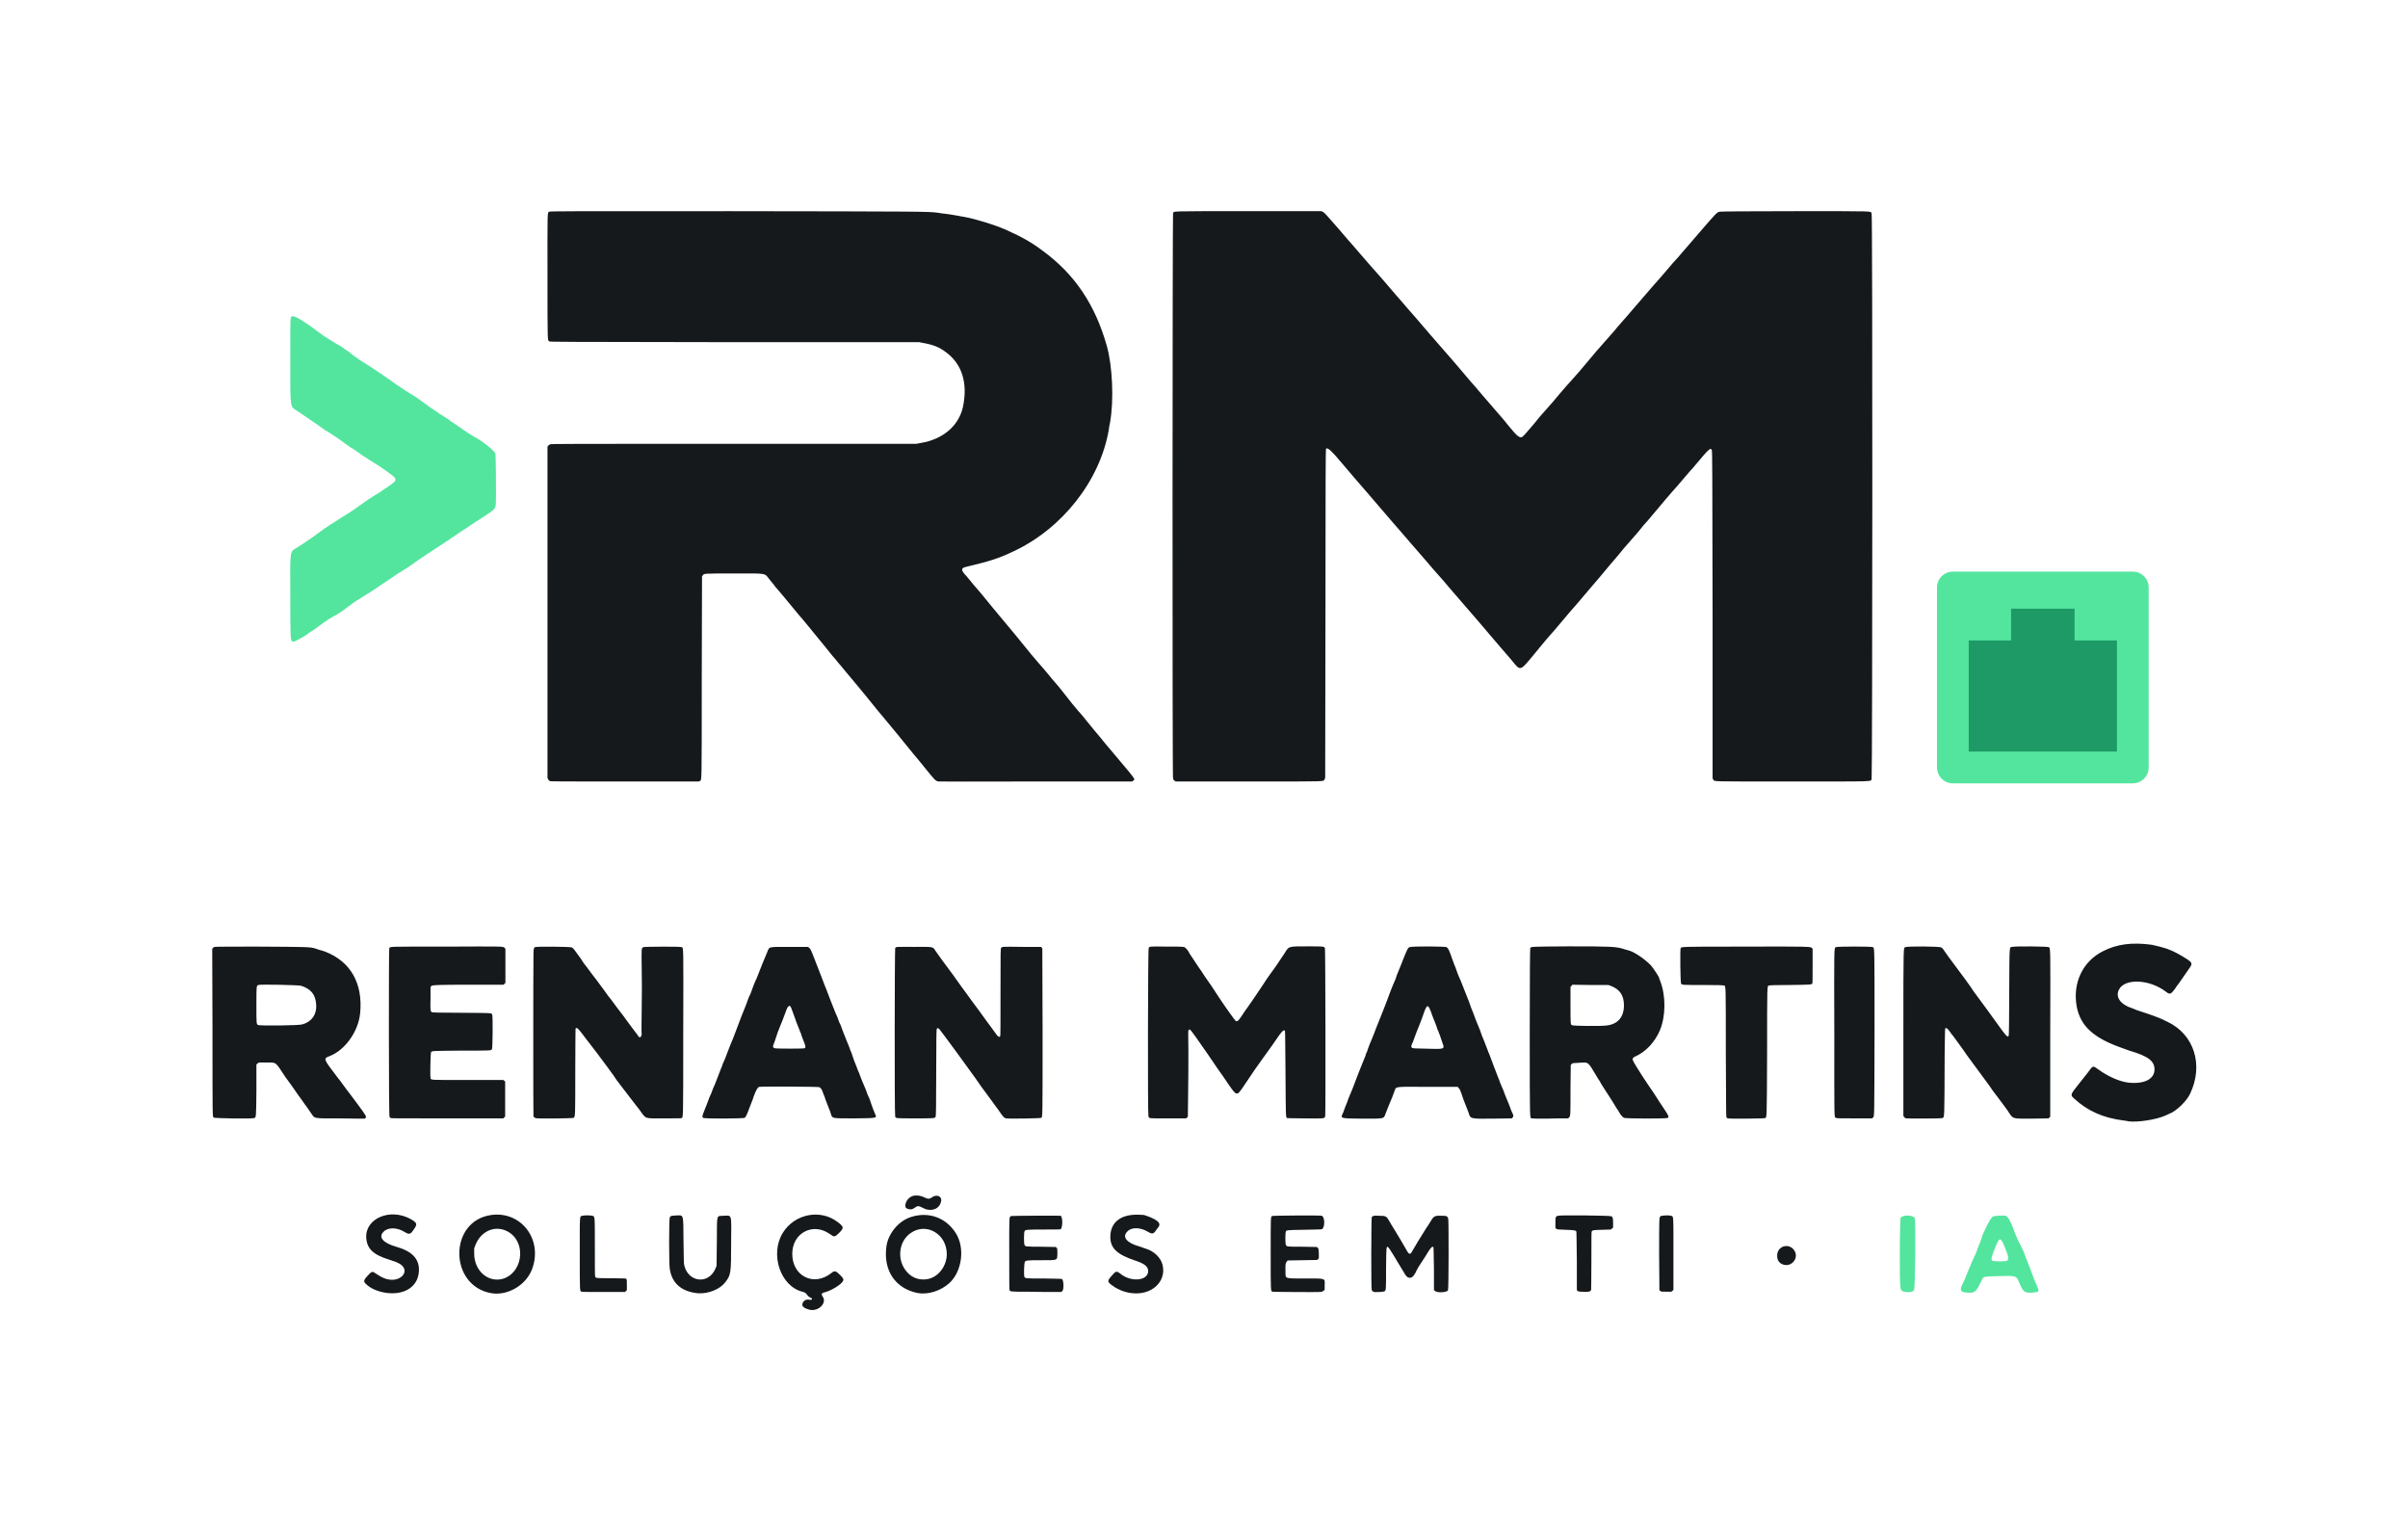
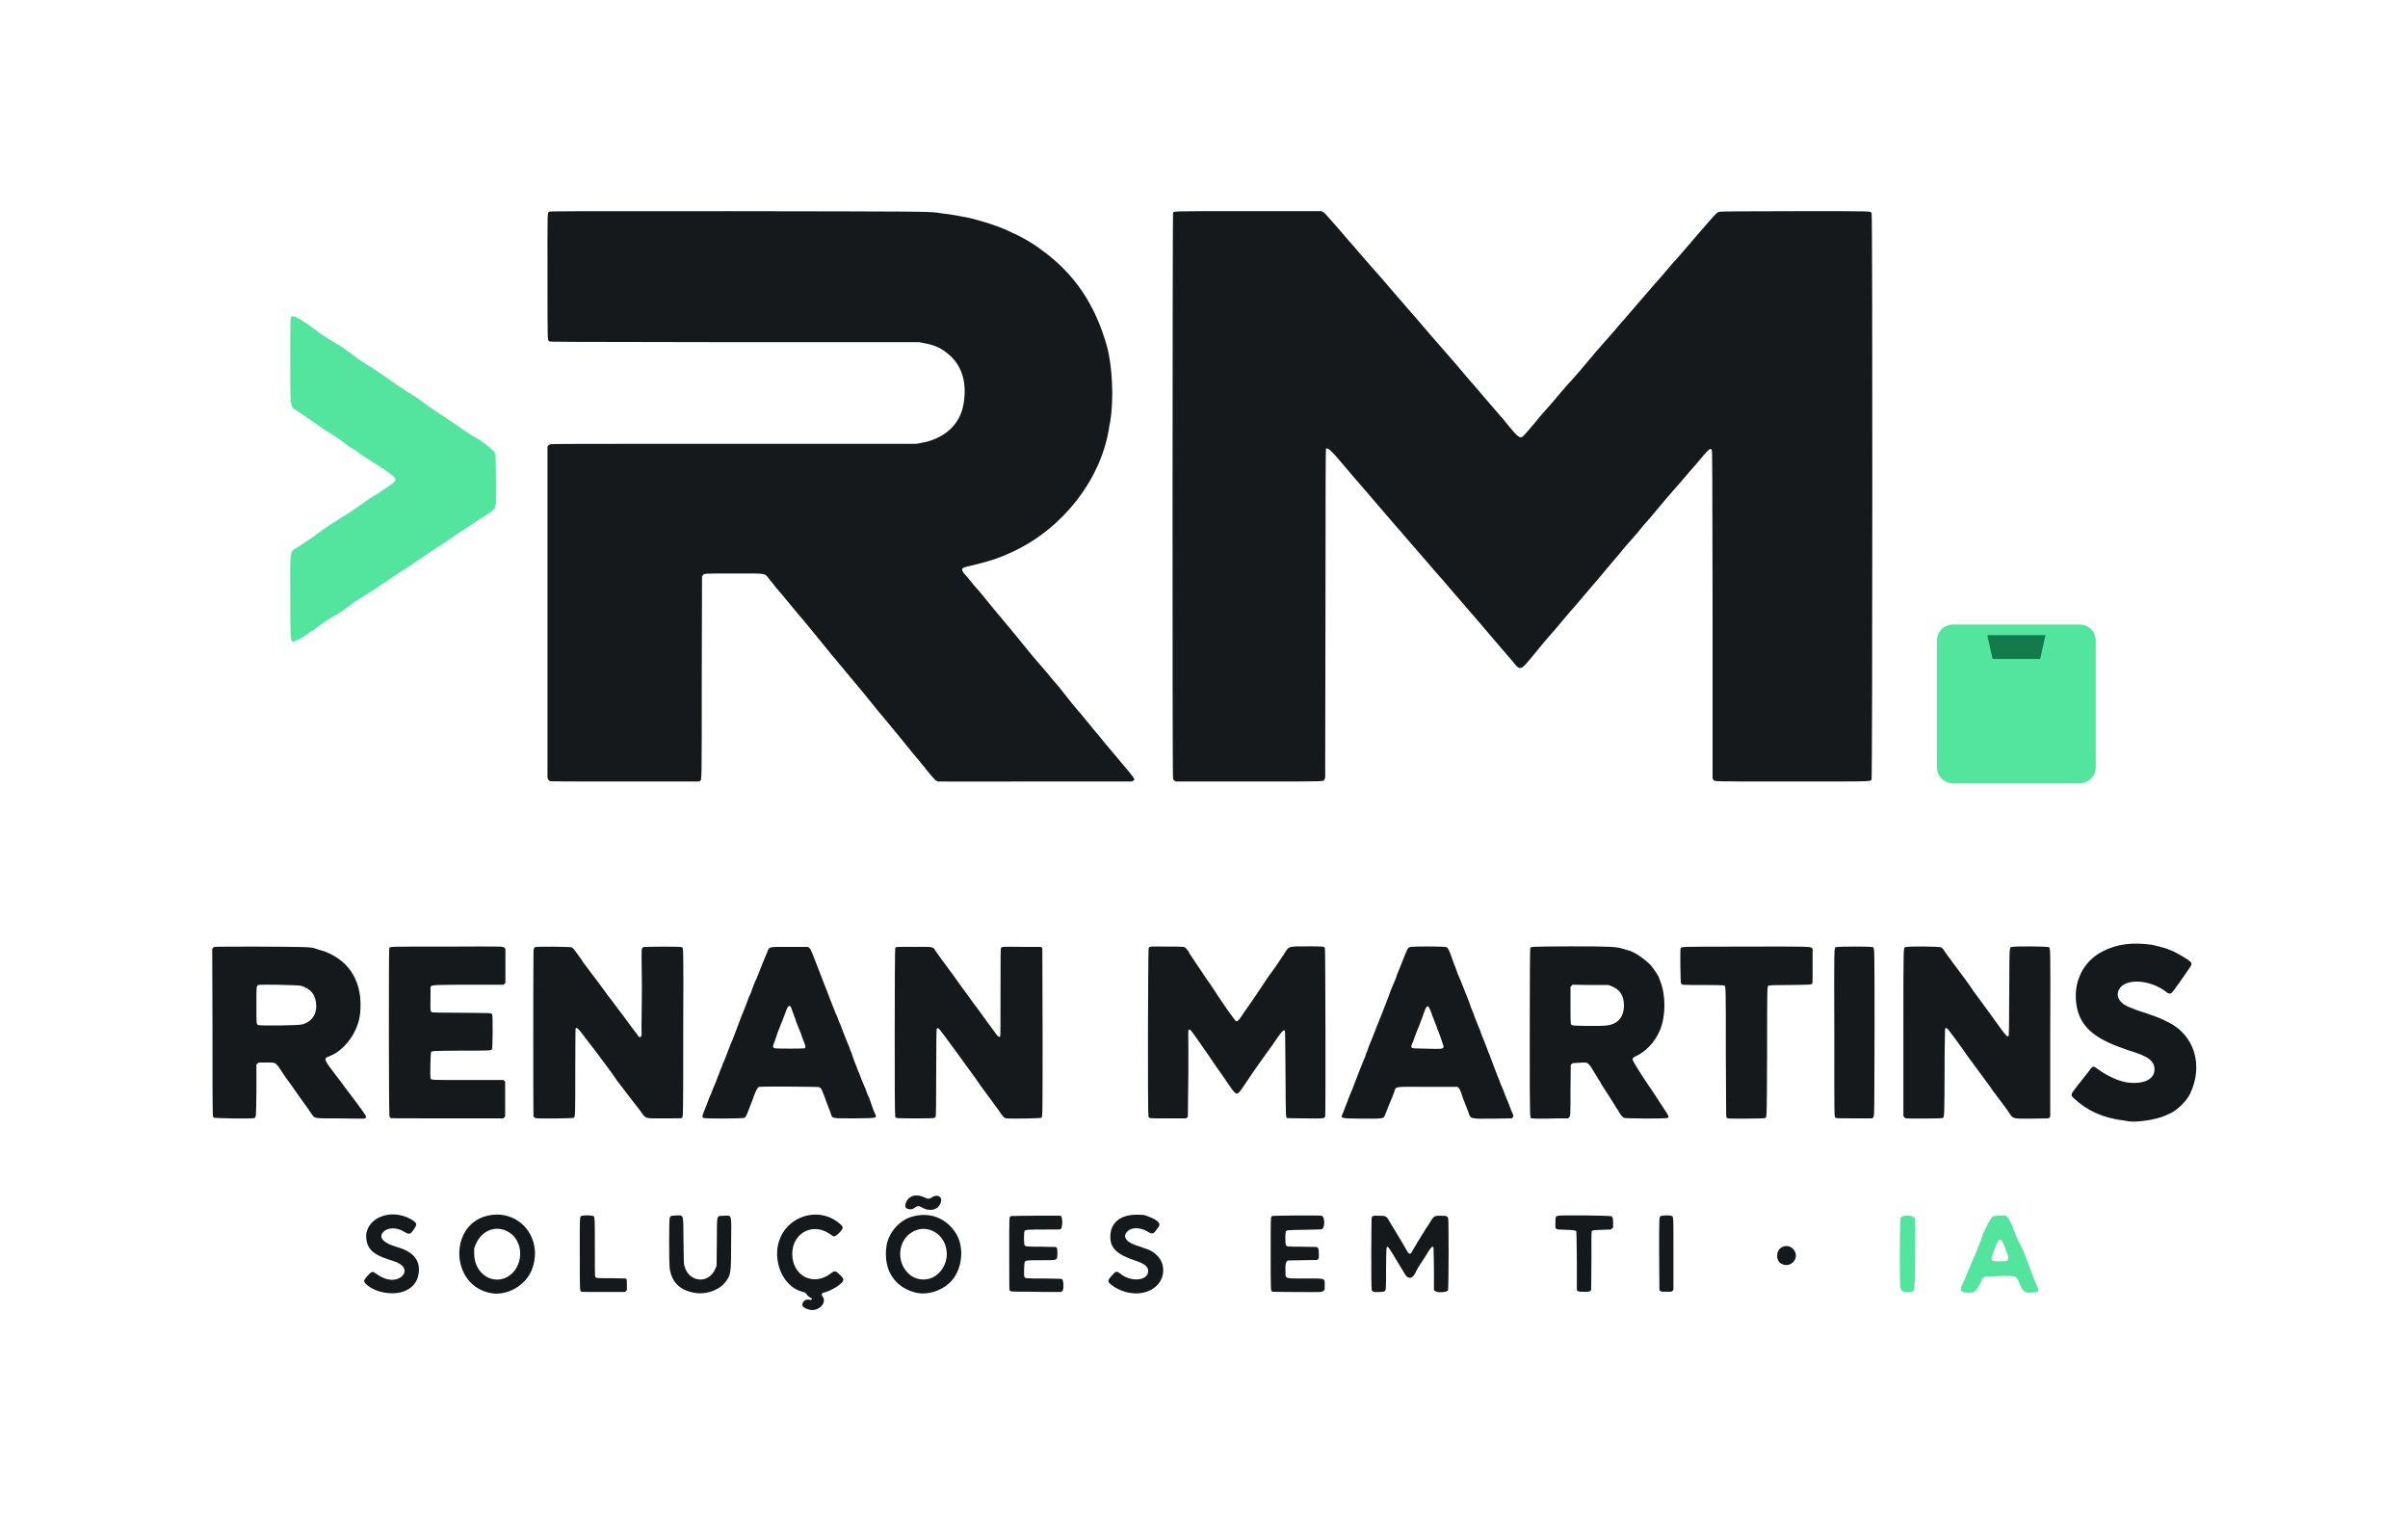
<svg xmlns="http://www.w3.org/2000/svg" viewBox="59 223 910 575" role="img" aria-labelledby="t">
  <g fill="#15191C" fill-rule="evenodd">
    <path d="M267.0 518.2C266.5 518.1 266.0 517.5 265.9 516.8C265.9 516.6 265.9 488.3 265.9 454.0L265.9 391.8L266.2 391.4C266.3 391.2 266.7 391.0 266.9 390.9C267.4 390.7 275.4 390.7 336.4 390.7L405.3 390.7L406.9 390.4C415.4 389.0 421.3 383.9 422.9 376.8C424.8 367.8 422.6 360.6 416.5 356.1C414.0 354.2 411.8 353.3 407.9 352.6L406.4 352.3L336.7 352.3C270.3 352.2 266.9 352.2 266.6 352.0C265.9 351.5 265.9 353.1 265.9 327.6C265.9 301.7 265.8 303.5 266.6 303.0C267.0 302.8 269.6 302.8 335.1 302.8C407.2 302.9 409.9 302.9 413.5 303.4C414.2 303.5 415.8 303.8 417.2 303.9C418.5 304.1 420.2 304.4 420.9 304.5C421.5 304.6 422.7 304.9 423.6 305.0C427.6 305.7 435.0 308.0 439.1 309.8C445.5 312.7 448.7 314.5 453.1 317.8C465.1 326.6 472.9 338.1 477.3 353.8C479.4 361.3 480.0 374.2 478.5 382.6C478.3 383.4 478.1 384.7 478.0 385.5C474.7 404.5 460.6 422.6 442.1 431.3C436.2 434.1 432.9 435.1 424.1 437.2C422.3 437.6 422.1 438.3 423.6 440.0C424.0 440.4 424.6 441.1 424.9 441.5C425.2 441.9 426.2 443.1 427.2 444.3C428.3 445.5 429.6 447.1 430.3 447.9C431.5 449.4 434.9 453.6 439.8 459.4C441.3 461.2 443.4 463.7 444.5 465.1C449.0 470.6 449.5 471.3 451.2 473.2C452.2 474.3 453.8 476.2 454.9 477.5C455.9 478.8 457.3 480.4 458.0 481.2C459.1 482.4 460.3 484.0 464.1 488.8C464.6 489.4 465.8 490.8 466.6 491.8C467.5 492.7 468.9 494.5 469.8 495.6C470.7 496.7 472.1 498.4 473.0 499.5C473.9 500.5 475.6 502.6 476.8 504.1C478.1 505.6 479.8 507.6 480.6 508.6C488.5 518.0 488.1 517.4 487.2 518.0L486.9 518.3L450.6 518.3C426.2 518.4 414.1 518.3 413.6 518.3C412.5 518.0 412.5 518.1 408.0 512.5C406.5 510.6 404.8 508.6 404.2 507.9C403.1 506.6 401.4 504.5 398.1 500.4C396.9 498.9 395.1 496.8 394.3 495.8C392.6 493.8 388.7 489.1 387.3 487.3C386.8 486.6 384.9 484.4 383.2 482.3C381.5 480.2 379.4 477.8 378.6 476.8C377.8 475.9 376.7 474.4 376.0 473.7C375.4 472.9 374.2 471.5 373.4 470.6C372.0 468.8 371.0 467.6 367.4 463.2C366.3 461.9 364.7 459.9 363.8 458.8C362.8 457.6 361.6 456.1 361.0 455.5C359.5 453.7 355.5 448.9 354.3 447.4C353.7 446.7 352.6 445.4 351.9 444.6C351.3 443.7 350.3 442.6 349.9 442.1C347.8 439.4 349.2 439.7 336.3 439.7C324.6 439.7 325.1 439.7 324.6 440.4L324.3 440.8L324.2 478.9C324.2 520.7 324.2 517.5 323.5 518.1L323.1 518.3L295.3 518.3C278.6 518.3 267.3 518.3 267.0 518.2ZM503.4 518.3C502.8 518.1 502.4 517.7 502.3 517.1C502.0 516.1 502.1 304.4 502.3 303.7C502.7 302.7 499.9 302.8 530.8 302.8L558.4 302.8L559.0 303.1C559.6 303.4 560.5 304.5 564.8 309.4C565.7 310.5 567.4 312.4 568.4 313.6C569.5 314.8 571.3 316.9 572.4 318.2C576.5 322.9 578.0 324.7 580.9 327.9C582.2 329.4 584.7 332.3 586.4 334.3C588.1 336.3 590.2 338.6 590.9 339.5C592.3 341.1 594.2 343.2 599.8 349.8C603.7 354.3 606.1 357.0 607.3 358.4C607.9 359.1 609.5 360.9 610.9 362.6C612.3 364.3 614.1 366.4 614.8 367.2C615.6 368.0 617.5 370.3 619.2 372.3C620.9 374.3 623.5 377.3 624.9 378.9C626.4 380.6 628.3 382.8 629.1 383.9C632.5 388.1 633.5 388.8 634.5 387.9C635.0 387.5 636.9 385.3 639.0 382.8C639.9 381.6 641.3 380.0 642.1 379.1C644.6 376.3 646.9 373.7 648.5 371.7C650.2 369.7 651.6 368.1 653.7 365.8C654.4 365.1 655.3 363.9 655.9 363.3C658.0 360.8 660.8 357.5 662.3 355.7C664.0 353.8 667.1 350.3 668.9 348.2C669.5 347.5 670.7 346.0 671.7 344.9C672.7 343.8 674.3 342.0 675.1 341.0C677.6 338.1 680.2 335.1 683.9 330.8C685.9 328.6 688.3 325.8 689.3 324.6C690.4 323.3 692.0 321.4 693.0 320.4C695.5 317.5 697.6 315.1 701.1 311.0C707.5 303.6 707.8 303.2 708.9 303.0C709.2 302.9 719.3 302.8 737.3 302.8C768.6 302.8 765.8 302.7 766.3 303.7C766.7 304.5 766.6 516.5 766.3 517.3C765.8 518.4 769.0 518.3 736.3 518.3C704.4 518.3 707.0 518.4 706.4 517.5L706.2 517.1L706.2 455.3C706.1 401.0 706.1 393.5 705.9 393.1C705.5 392.0 704.8 392.6 700.3 398.0C699.4 399.1 698.2 400.5 697.6 401.1C697.0 401.8 696.2 402.7 695.8 403.2C695.3 403.8 694.0 405.3 692.9 406.6C691.7 407.9 689.9 410.0 688.7 411.4C686.9 413.6 685.2 415.5 681.8 419.6C681.0 420.4 679.3 422.4 678.0 424.1C676.6 425.7 674.7 427.9 673.8 428.9C673.0 429.8 671.8 431.2 671.2 432.0C670.6 432.7 668.8 434.9 667.2 436.7C665.6 438.6 663.8 440.8 663.2 441.5C662.6 442.2 661.5 443.5 660.7 444.4C658.2 447.3 657.0 448.8 655.7 450.3C655.0 451.1 653.5 452.9 652.3 454.2C651.1 455.6 649.7 457.3 649.1 458.0C647.6 459.8 646.0 461.7 643.4 464.6C642.3 466.0 640.1 468.5 638.7 470.3C633.3 476.8 633.7 476.7 630.2 472.4C629.2 471.2 627.2 468.9 625.8 467.3C624.4 465.7 622.9 463.9 622.3 463.2C619.5 459.9 615.5 455.2 613.9 453.4C613.0 452.3 611.5 450.7 610.7 449.7C609.9 448.7 608.4 447.1 607.5 446.0C606.6 444.9 605.0 443.1 604.0 441.9C603.0 440.8 601.6 439.2 600.9 438.4C600.3 437.7 598.9 436.1 597.9 434.9C596.9 433.7 594.2 430.6 592.0 428.1C589.8 425.5 586.8 422.1 585.5 420.6C579.3 413.4 577.2 410.9 575.2 408.6C573.1 406.2 568.0 400.3 566.1 398.0C562.2 393.3 560.6 391.9 560.1 392.6C560.0 392.8 559.9 402.5 559.9 454.9L559.8 516.9L559.6 517.4C558.9 518.4 562.0 518.3 531.1 518.3C516.1 518.3 503.6 518.3 503.4 518.3Z" />
    <path d="M863.2 646.7C863.1 646.6 862.3 646.5 861.5 646.4C853.7 645.4 847.9 642.8 842.7 638.0C841.4 636.8 841.4 636.6 844.2 633.1C845.5 631.5 847.2 629.3 848.0 628.3C850.0 625.5 849.9 625.6 852.1 627.2C855.7 629.8 860.0 631.7 863.4 632.1C869.3 632.7 873.2 630.8 873.2 627.1C873.2 623.9 870.8 622.1 863.7 620.0C863.3 619.9 862.8 619.7 862.6 619.6C862.4 619.5 861.6 619.3 860.9 619.0C850.1 615.2 845.2 610.7 843.8 603.3C842.2 594.4 846.1 586.2 853.8 582.4C859.1 579.7 864.8 579.0 872.2 580.0C873.3 580.2 877.1 581.2 877.6 581.4C877.8 581.5 878.4 581.7 878.9 581.9C880.6 582.5 883.3 584.0 885.9 585.7C887.3 586.7 887.5 587.2 886.7 588.4C885.2 590.6 882.8 594.0 882.4 594.6C882.1 594.9 881.4 595.9 880.9 596.7C879.4 598.7 879.0 598.9 877.6 597.8C871.4 593.0 862.0 592.6 859.8 596.9C858.3 599.7 860.3 602.6 864.8 604.0C865.1 604.1 865.5 604.3 865.8 604.4C866.1 604.6 866.8 604.8 867.4 605.0C870.9 606.1 874.8 607.5 876.7 608.4C877.2 608.7 877.8 609.0 878.1 609.1C888.2 613.9 891.8 625.4 886.7 636.2C885.4 639.1 881.3 643.0 878.7 643.9C878.4 644.0 877.8 644.3 877.4 644.5C873.9 646.1 866.7 647.2 863.2 646.7ZM187.1 645.6C176.9 645.6 178.1 645.8 176.4 643.4C175.7 642.4 174.7 640.9 174.0 640.0C173.3 639.1 172.5 637.8 172.0 637.2C171.6 636.7 170.6 635.2 169.7 633.9C168.8 632.7 167.5 630.9 166.8 629.9C162.9 624.0 163.6 624.5 159.6 624.5L156.8 624.5L156.3 624.9L155.9 625.2L155.9 635.0C155.8 645.7 155.8 645.2 155.0 645.5C154.3 645.8 140.0 645.6 139.7 645.3C139.3 644.8 139.3 644.6 139.3 612.8L139.2 581.5L139.6 581.1C140.1 580.7 137.9 580.7 156.8 580.7C174.4 580.8 176.4 580.8 178.1 581.4C178.4 581.5 179.1 581.7 179.6 581.9C180.2 582.0 181.2 582.4 181.9 582.6C191.6 586.4 196.2 594.7 195.1 605.9C194.4 612.9 189.3 619.9 183.5 622.1C181.1 623.0 181.2 623.1 186.3 629.8C187.0 630.7 188.2 632.2 188.8 633.1C189.4 633.9 190.3 635.2 190.9 635.9C196.4 643.2 197.3 644.5 197.3 645.0C197.3 645.5 197.0 645.8 196.2 645.7C195.9 645.7 191.8 645.7 187.1 645.6ZM439.3 645.6C438.5 645.5 438.1 645.1 436.3 642.4C435.8 641.8 434.7 640.2 433.8 639.0C429.9 633.7 428.9 632.4 427.6 630.4C425.7 627.7 414.9 612.9 414.0 611.9C413.5 611.4 413.2 611.4 413.0 611.8C412.9 612.0 412.8 616.0 412.8 628.3C412.8 641.4 412.7 644.6 412.6 644.9C412.3 645.6 412.4 645.6 404.9 645.6C397.4 645.6 397.5 645.6 397.3 644.9C397.0 644.2 397.1 581.7 397.3 581.3C397.6 580.7 397.4 580.8 404.4 580.8C412.1 580.8 411.4 580.6 412.6 582.4C413.7 584.0 415.8 586.9 419.1 591.3C420.1 592.7 421.7 594.9 422.6 596.2C423.6 597.5 425.1 599.6 426.1 601.0C429.2 605.2 429.7 605.8 430.8 607.4C431.4 608.2 432.5 609.8 433.3 610.8C434.0 611.8 434.9 613.0 435.2 613.4C436.1 614.8 436.7 615.1 437.0 614.5C437.1 614.3 437.1 608.9 437.1 597.8C437.1 582.1 437.1 581.4 437.4 581.1C437.7 580.7 438.0 580.7 445.5 580.8L452.4 580.8L452.7 581.1L452.9 581.4L453.0 613.0C453.0 645.6 453.0 645.1 452.5 645.4C452.2 645.6 440.4 645.8 439.3 645.6ZM551.6 645.6C548.3 645.6 545.5 645.5 545.4 645.5C544.9 645.1 544.9 645.5 544.8 628.7C544.7 619.7 544.7 612.7 544.6 612.6C544.3 612.0 543.7 612.4 542.4 614.2C541.9 614.9 540.7 616.7 539.7 618.1C538.7 619.4 537.4 621.4 536.6 622.4C534.1 625.8 533.1 627.3 528.6 634.0C526.4 637.2 526.3 637.1 523.3 632.8C522.3 631.3 520.4 628.5 519.0 626.6C517.7 624.6 516.1 622.4 515.6 621.6C515.0 620.8 513.7 618.9 512.6 617.3C511.5 615.7 510.3 614.0 509.9 613.5C508.8 612.0 508.6 611.8 508.2 612.2C508.0 612.4 508.0 613.2 508.1 619.9C508.1 624.0 508.1 631.3 508.0 636.2L507.9 645.0L507.6 645.3L507.2 645.6L500.5 645.6C492.9 645.6 493.3 645.7 493.0 644.8C492.7 644.0 492.8 581.6 493.1 581.2C493.4 580.6 493.6 580.6 500.1 580.7C506.9 580.7 506.5 580.6 507.4 581.6C507.7 581.9 508.0 582.3 508.1 582.5C508.2 582.8 509.0 584.1 510.0 585.5C510.9 586.9 512.3 589.0 513.1 590.1C513.8 591.3 514.8 592.6 515.1 593.1C515.7 593.9 517.9 597.1 519.8 600.1C522.1 603.6 525.7 608.6 526.0 608.8C526.6 609.1 527.0 608.8 528.5 606.5C528.9 605.8 529.6 604.9 530.0 604.3C530.9 603.1 532.7 600.5 536.5 594.8C536.9 594.2 537.5 593.3 537.8 592.8C538.2 592.3 539.6 590.2 541.1 588.2C542.5 586.1 544.0 583.9 544.4 583.3C546.1 580.5 545.7 580.6 553.1 580.6C559.3 580.6 559.4 580.6 559.7 581.3C559.9 581.7 560.0 644.4 559.8 644.9C559.4 645.7 559.5 645.7 551.6 645.6ZM573.5 645.7C565.2 645.6 565.5 645.7 566.6 643.4C566.8 642.8 567.0 642.3 567.0 642.3C567.0 642.2 567.2 641.7 567.4 641.2C567.6 640.7 567.9 639.9 568.1 639.5C568.2 639.1 568.6 638.0 569.0 637.1C569.9 635.0 570.6 633.3 571.0 632.1C571.7 630.3 572.3 628.8 572.5 628.2C572.7 627.7 573.2 626.5 574.1 624.2C574.4 623.5 574.8 622.5 575.0 622.0C575.1 621.5 575.3 621.0 575.4 620.8C575.5 620.7 575.8 620.0 576.0 619.2C576.4 618.0 576.7 617.4 577.4 615.7C577.8 614.8 578.6 612.7 579.0 611.6C579.5 610.4 581.1 606.3 581.6 605.1C582.0 604.1 582.6 602.5 583.0 601.5C583.3 600.7 583.8 599.4 584.8 596.7C585.0 596.2 585.3 595.4 585.5 595.0C586.0 593.9 586.5 592.8 586.9 591.4C587.2 590.8 587.6 589.6 588.0 588.7C588.4 587.8 588.8 586.7 589.0 586.2C590.8 581.6 591.1 581.1 591.7 580.9C592.4 580.5 605.3 580.6 605.7 580.9C606.4 581.5 606.6 581.9 608.0 585.9C608.3 586.6 608.6 587.7 608.9 588.2C609.1 588.8 609.6 590.1 609.9 591.0C610.3 591.9 610.8 593.2 611.1 593.8C611.6 595.0 612.0 596.2 612.4 597.1C612.7 597.8 612.9 598.3 614.1 601.4C614.6 603.0 615.4 605.0 615.8 605.9C616.0 606.4 616.3 607.3 616.6 608.1C616.9 608.8 617.3 609.8 617.5 610.3C617.7 610.8 618.0 611.6 618.2 612.0C618.6 613.3 619.4 615.3 620.0 616.7C620.3 617.4 620.6 618.3 620.8 618.8C621.0 619.3 621.3 620.0 621.4 620.4C621.6 620.8 621.9 621.5 622.1 622.1C622.9 624.4 624.4 628.1 625.1 630.0C625.4 630.7 625.8 631.7 625.9 632.1C626.1 632.6 626.3 633.1 626.4 633.3C626.5 633.6 626.8 634.3 627.1 634.9C627.6 636.3 628.0 637.4 628.5 638.5C628.7 638.9 629.0 639.7 629.2 640.2C629.9 642.2 630.3 643.1 630.6 643.7C631.0 644.5 631.0 644.9 630.6 645.3L630.3 645.6L623.5 645.7C614.5 645.8 614.7 645.8 614.0 643.5C613.8 643.0 613.4 641.8 613.0 640.9C612.3 639.2 611.7 637.6 611.1 635.7C610.8 634.9 610.5 634.3 610.2 634.1L609.9 633.7L598.9 633.7C585.7 633.6 586.6 633.5 586.0 635.3C585.8 635.9 585.4 636.9 585.1 637.7C584.5 639.0 583.4 641.8 582.7 643.6C581.8 645.9 582.6 645.7 573.5 645.7ZM637.9 645.6C637.1 645.4 637.1 648.1 637.1 613.2C637.1 591.0 637.2 581.5 637.3 581.3C637.6 580.7 636.9 580.7 651.8 580.6C668.0 580.6 669.8 580.7 672.6 581.6C673.3 581.8 674.0 582.0 674.3 582.1C676.4 582.5 680.6 585.4 682.9 587.8C683.9 589.0 686.0 592.1 686.0 592.6C686.0 592.6 686.2 593.1 686.4 593.7C688.6 599.3 688.5 607.0 686.3 612.3C684.4 616.8 680.9 620.5 677.0 622.2C676.7 622.3 676.4 622.6 676.2 622.7C675.8 623.3 675.8 623.4 677.5 626.2C678.2 627.4 681.1 631.9 682.3 633.6C682.9 634.4 684.0 636.1 684.8 637.3C685.5 638.5 686.8 640.4 687.6 641.6C689.6 644.6 689.8 645.0 689.3 645.4C689.0 645.8 673.3 645.7 672.7 645.4C672.2 645.1 671.5 644.4 670.9 643.3C670.7 642.9 670.2 642.1 669.8 641.6C669.5 641.0 668.7 639.8 668.1 638.8C667.5 637.9 666.6 636.4 666.1 635.7C665.6 634.9 664.9 633.8 664.5 633.2C664.1 632.6 663.7 631.9 663.6 631.6C663.4 631.4 662.9 630.6 662.5 629.9C658.9 623.9 659.5 624.4 655.7 624.6C653.4 624.7 653.3 624.7 653.0 625.0L652.6 625.4L652.5 634.4C652.5 644.6 652.5 644.6 652.0 645.2L651.6 645.6L647.7 645.6C642.0 645.8 638.4 645.7 637.9 645.6ZM711.9 645.6C711.7 645.5 711.5 645.3 711.4 645.1C711.3 644.9 711.3 639.3 711.2 620.6C711.2 594.9 711.2 595.7 710.6 595.4C710.5 595.3 708.0 595.2 702.8 595.2C694.8 595.2 694.7 595.2 694.3 594.7C694.0 594.2 693.9 582.0 694.1 581.4C694.4 580.7 693.4 580.7 717.0 580.7C742.5 580.6 743.3 580.7 743.7 581.2L744.0 581.5L744.0 588.0C744.0 591.8 744.0 594.5 743.9 594.6C743.6 595.1 743.2 595.1 735.4 595.2C730.6 595.2 727.6 595.3 727.5 595.4C726.8 595.7 726.8 594.1 726.8 620.4C726.7 647.0 726.7 645.1 726.0 645.5C725.6 645.7 712.4 645.8 711.9 645.6ZM779.3 645.6C779.0 645.5 778.7 645.3 778.6 645.1L778.3 644.7L778.3 613.3C778.3 578.6 778.3 581.3 779.1 580.9C779.8 580.5 791.9 580.6 792.6 581.0C793.1 581.3 793.2 581.4 795.1 584.2C795.6 584.9 796.7 586.3 797.4 587.3C800.8 591.8 804.0 596.2 804.7 597.4C805.4 598.3 807.6 601.4 810.0 604.6C811.4 606.5 812.1 607.5 813.9 610.0C817.1 614.5 817.7 615.1 818.1 614.4C818.2 614.3 818.3 607.3 818.3 597.9C818.4 579.4 818.3 581.1 819.4 580.8C820.5 580.5 832.7 580.6 833.2 580.9C833.9 581.3 833.9 579.7 833.8 613.5L833.8 645.0L833.5 645.3L833.1 645.6L826.9 645.7C819.3 645.7 819.9 645.9 818.1 643.3C817.8 642.7 816.9 641.6 816.2 640.6C815.5 639.7 814.3 638.1 813.5 637.0C812.7 636.0 811.5 634.4 810.9 633.4C809.8 631.9 808.2 629.7 803.1 622.8C802.5 622.0 801.7 620.9 801.4 620.4C801.0 619.9 800.1 618.6 799.4 617.6C798.7 616.6 797.7 615.3 797.2 614.6C796.7 614.0 796.0 613.1 795.7 612.6C794.9 611.5 794.3 611.2 794.1 611.7C794.0 611.8 794.0 616.0 793.9 620.9C793.8 647.2 793.9 645.1 792.9 645.5C792.3 645.7 780.1 645.7 779.3 645.6ZM206.7 645.5C206.5 645.4 206.2 645.1 206.2 644.9C205.9 644.5 205.9 581.8 206.1 581.4C206.5 580.6 205.0 580.7 227.1 580.7C249.3 580.6 249.1 580.6 249.6 581.1L250.0 581.5L250.0 587.9L250.0 594.4L249.6 594.8L249.3 595.1L237.7 595.1C224.0 595.1 222.5 595.2 222.0 595.6L221.7 595.9L221.7 600.2C221.6 604.9 221.6 605.2 222.3 605.5C222.6 605.6 225.3 605.7 233.5 605.7C245.1 605.8 244.7 605.7 245.0 606.4C245.3 606.9 245.2 619.1 244.9 619.5C244.6 620.0 244.4 620.0 233.4 620.0C222.0 620.1 222.2 620.1 221.9 620.6C221.7 620.9 221.5 629.5 221.7 630.2C221.9 631.2 220.8 631.1 235.9 631.1L249.2 631.1L249.6 631.4L249.9 631.7L249.9 638.3L249.9 644.9L249.6 645.2L249.2 645.6L228.2 645.6C210.9 645.6 207.0 645.6 206.7 645.5ZM261.4 645.5C261.1 645.4 260.7 645.1 260.6 644.8C260.5 644.5 260.5 590.0 260.6 584.1C260.6 581.6 260.7 581.3 261.1 580.9C261.5 580.6 274.4 580.7 275.1 581.0C275.6 581.2 276.4 582.3 278.6 585.4C279.0 586.1 279.6 586.9 279.7 587.1C279.9 587.4 280.7 588.3 281.4 589.3C282.1 590.3 283.5 592.1 284.5 593.4C285.5 594.7 286.9 596.6 287.6 597.6C288.2 598.5 289.3 600.0 290.0 600.8C291.4 602.7 293.7 605.8 294.6 606.9C295.5 608.2 296.6 609.6 297.9 611.4C298.6 612.3 299.4 613.4 299.8 613.9C300.4 614.9 300.7 615.1 301.0 614.9C301.2 614.8 301.6 614.0 301.5 613.8C301.4 613.7 301.4 609.5 301.5 604.5C301.6 599.2 301.6 592.5 301.5 588.6C301.4 581.3 301.4 581.3 302.1 580.9C302.6 580.7 316.2 580.6 316.6 580.9C317.3 581.2 317.3 579.0 317.2 613.3C317.2 647.5 317.2 645.2 316.5 645.5C316.3 645.6 314.2 645.6 310.0 645.6C302.3 645.6 303.3 646.0 300.7 642.4C299.8 641.3 298.6 639.7 297.9 638.8C296.1 636.5 293.1 632.5 292.0 631.1C291.6 630.4 290.3 628.6 289.2 627.1C288.1 625.6 286.9 624.0 286.6 623.6C285.5 622.1 283.7 619.7 281.9 617.4C281.0 616.2 279.6 614.5 279.0 613.6C277.4 611.5 276.9 611.1 276.5 611.7C276.5 611.7 276.4 618.5 276.4 628.0C276.4 644.9 276.4 644.9 275.8 645.4C275.5 645.6 262.0 645.8 261.4 645.5ZM324.7 645.4C324.3 645.1 324.4 644.6 325.0 643.1C325.3 642.4 325.7 641.2 326.0 640.6C326.9 638.2 327.3 637.0 327.6 636.6C327.7 636.4 327.9 635.8 328.1 635.3C328.3 634.7 328.7 633.7 329.1 632.9C329.4 632.2 329.8 631.1 330.0 630.6C331.1 627.8 331.3 627.3 331.5 626.7C331.7 626.3 331.9 625.8 332.0 625.4C332.1 625.1 332.3 624.5 332.5 624.2C332.6 623.9 332.9 623.3 333.1 622.8C333.4 621.9 334.2 620.0 334.9 618.1C335.6 616.5 336.1 615.3 338.0 610.2C339.0 607.5 339.5 606.2 340.1 604.8C340.9 602.8 341.3 601.8 341.8 600.3C342.1 599.6 342.4 598.9 342.5 598.8C342.6 598.6 342.8 598.1 343.0 597.5C343.2 597.0 343.5 596.0 343.8 595.3C344.0 594.7 344.4 593.9 344.5 593.6C344.7 593.3 344.9 592.7 345.1 592.3C345.4 591.5 346.1 589.7 347.1 587.2C347.8 585.6 348.2 584.5 348.9 582.9C349.8 580.6 349.1 580.8 357.4 580.8L364.2 580.8L364.6 581.0C365.3 581.5 365.3 581.5 366.9 585.6C367.1 586.1 367.4 586.9 367.6 587.4C368.0 588.4 368.7 590.2 369.5 592.3C370.5 594.9 371.0 596.3 371.3 596.9C371.7 597.9 372.5 600.0 372.9 601.1C373.7 603.2 375.1 606.7 375.4 607.2C375.5 607.6 375.8 608.2 375.9 608.6C376.1 609.1 376.4 609.9 376.7 610.4C376.9 611.0 377.3 612.0 377.5 612.6C377.8 613.3 378.1 614.2 378.3 614.6C378.5 615.1 378.8 615.9 379.0 616.4C379.2 616.9 379.5 617.6 379.6 617.8C379.7 618.1 379.9 618.6 380.1 619.1C380.2 619.5 380.4 620.1 380.6 620.4C380.7 620.7 381.0 621.3 381.1 621.8C381.3 622.5 381.9 624.2 382.9 626.6C383.1 627.2 383.3 627.8 383.5 628.1C383.6 628.3 383.9 629.0 384.0 629.4C384.2 629.9 384.6 630.9 384.9 631.7C385.8 633.7 386.5 635.4 386.9 636.7C387.2 637.3 387.5 638.0 387.6 638.2C387.7 638.5 387.9 639.1 388.1 639.7C388.7 641.5 389.2 642.8 389.6 643.7C390.5 645.6 390.8 645.5 381.9 645.6C373.2 645.6 373.6 645.7 373.0 643.9C372.9 643.5 372.7 643.0 372.6 642.7C372.4 642.3 372.1 641.4 371.0 638.6C370.8 637.9 370.5 637.1 370.4 636.9C370.3 636.6 370.0 636.1 369.9 635.6C369.6 634.7 369.2 634.1 368.6 633.8C368.2 633.6 346.4 633.5 345.9 633.7C345.2 634.0 344.7 635.0 343.8 637.4C343.7 637.9 343.3 638.9 343.0 639.6C342.7 640.3 342.3 641.5 342.0 642.2C341.2 644.4 340.8 645.1 340.4 645.4C339.7 645.7 325.2 645.8 324.7 645.4ZM752.8 645.4C752.1 645.0 752.2 647.1 752.2 613.4C752.1 579.8 752.1 581.3 752.8 580.9C753.4 580.6 766.3 580.6 766.8 580.9C767.4 581.3 767.4 580.2 767.4 613.0C767.3 645.1 767.4 644.9 766.8 645.3L766.5 645.6L759.8 645.6C754.2 645.6 753.1 645.6 752.8 645.4ZM603.9 619.2C604.5 619.1 604.7 618.6 604.4 617.9C604.2 617.4 603.7 615.9 603.1 614.1C602.8 613.5 602.6 612.7 602.5 612.5C602.3 612.3 602.1 611.7 602.0 611.2C601.6 610.2 600.7 607.7 600.2 606.6C600.1 606.1 599.8 605.4 599.6 604.9C598.6 602.4 598.2 602.6 597.0 606.0C596.2 608.4 594.9 611.6 594.4 612.8C594.3 613.1 593.9 614.2 593.5 615.2C593.2 616.1 592.8 617.2 592.6 617.5C592.0 619.0 592.2 619.2 595.4 619.2C600.8 619.4 603.5 619.4 603.9 619.2ZM363.1 619.1C363.5 618.8 363.5 618.3 362.7 616.4C362.3 615.5 362.0 614.5 361.9 614.3C361.9 614.1 361.7 613.5 361.4 612.9C360.9 611.6 360.4 610.4 359.9 609.1C359.7 608.4 359.4 607.7 359.3 607.4C359.2 607.2 358.8 606.1 358.5 605.2C357.8 603.2 357.7 603.1 357.3 603.1C356.9 603.2 356.5 603.7 356.2 604.6C355.8 605.6 355.0 607.8 354.7 608.6C354.3 609.5 353.5 611.6 352.9 613.1C352.1 615.6 351.4 617.6 351.2 618.0C351.0 618.5 351.2 619.0 351.8 619.1C352.5 619.3 362.8 619.3 363.1 619.1ZM666.2 610.5C670.4 610.0 672.7 607.3 672.7 602.9C672.7 599.2 671.2 596.9 667.9 595.6L666.8 595.2L660.0 595.2L653.2 595.1L652.9 595.5L652.5 595.9L652.5 602.7C652.5 610.1 652.5 610.2 653.1 610.4C653.7 610.7 664.1 610.8 666.2 610.5ZM173.2 610.1C176.7 609.2 178.7 606.4 178.5 602.8C178.3 598.9 176.6 596.7 172.8 595.5C171.8 595.2 157.4 594.9 156.6 595.2C155.9 595.5 155.9 595.6 155.9 602.8C155.9 609.8 155.9 610.0 156.5 610.3C157.1 610.7 171.9 610.5 173.2 610.1Z" />
    <path d="M364.9 717.9C363.2 717.5 362.1 716.7 362.2 716.0C362.3 714.7 363.4 713.9 364.7 714.1C366.0 714.4 366.3 713.7 365.2 713.3C364.8 713.1 364.5 712.9 364.1 712.4C363.5 711.5 363.1 711.3 362.2 711.1C353.9 709.0 349.9 696.9 354.8 688.9C359.2 681.7 369.0 679.7 375.6 684.8C377.9 686.6 378.0 686.9 376.2 688.8C374.7 690.3 374.3 690.4 373.5 689.9C373.3 689.8 372.8 689.4 372.3 689.1C366.0 684.9 358.4 689.0 358.4 696.8C358.4 705.2 366.5 709.3 373.1 704.1C374.5 703.0 374.8 703.1 376.8 705.1C377.8 706.2 377.9 706.5 377.5 707.2C376.7 708.5 373.4 710.5 371.1 711.2C369.4 711.6 369.2 711.9 370.0 713.1C371.5 715.5 368.2 718.7 364.9 717.9ZM205.5 711.6C202.8 711.3 200.2 710.4 198.4 709.1C196.2 707.4 196.1 707.1 197.8 705.2C199.4 703.4 199.8 703.3 200.8 704.1C203.5 705.9 205.1 706.6 207.4 706.6C210.5 706.5 212.7 704.2 211.6 702.1C211.0 700.9 209.5 700.0 206.1 699.0C200.0 697.1 197.7 694.9 197.4 690.7C197.0 683.4 206.4 679.4 214.1 683.6C216.9 685.2 216.9 685.6 214.7 688.5C214.0 689.4 213.3 689.4 212.0 688.6C209.1 686.7 205.5 686.7 203.9 688.5C201.9 690.5 203.8 692.7 208.7 694.1C214.8 695.8 217.6 698.8 217.3 703.4C217.0 709.0 212.2 712.3 205.5 711.6ZM244.9 711.7C228.6 709.1 228.4 684.3 244.7 682.1C256.0 680.6 264.2 691.4 260.1 702.5C257.9 708.5 251.1 712.6 244.9 711.7ZM323.0 711.7C316.7 711.2 312.9 708.0 312.1 702.4C311.8 700.6 311.8 683.7 312.1 683.1C312.3 682.5 312.5 682.4 314.3 682.3C317.5 682.2 317.2 681.3 317.3 691.9C317.4 698.7 317.4 700.7 317.6 701.2C319.2 707.7 326.9 708.4 329.4 702.3L329.8 701.3L329.9 692.3C330.0 681.4 329.6 682.6 332.5 682.4C335.7 682.3 335.4 681.4 335.3 692.8C335.3 704.1 335.2 704.8 333.1 707.5C331.2 710.1 326.8 711.9 323.0 711.7ZM405.8 711.6C397.3 709.9 392.7 703.0 394.0 693.9C394.7 689.0 398.7 684.2 403.5 682.8C410.0 680.8 416.4 683.1 420.1 688.8C423.8 694.4 422.6 703.5 417.7 707.9C414.5 710.8 409.7 712.3 405.8 711.6ZM486.4 711.6C484.0 711.3 481.5 710.3 479.7 709.0C477.4 707.4 477.3 707.1 479.1 705.1C480.7 703.2 481.0 703.2 482.4 704.3C486.4 707.6 492.9 707.0 492.9 703.3C492.9 701.6 491.5 700.5 488.2 699.4C481.2 697.1 478.6 694.7 478.6 690.4C478.6 684.9 482.5 681.8 489.2 682.0L491.3 682.1L492.8 682.6C496.7 684.1 497.9 685.3 496.7 686.8C496.4 687.1 496.0 687.7 495.8 688.0C494.9 689.3 494.4 689.4 492.9 688.5C489.9 686.7 486.5 686.6 484.9 688.5C483.0 690.5 484.9 692.7 489.6 694.0C490.1 694.1 490.7 694.4 491.0 694.5C491.2 694.6 491.8 694.8 492.2 694.9C495.1 695.8 497.6 698.2 498.3 700.8C500.0 707.3 494.1 712.7 486.4 711.6ZM278.8 711.1C278.1 710.8 278.1 711.7 278.1 696.8C278.1 681.4 278.0 682.7 279.1 682.4C279.7 682.2 282.2 682.2 282.8 682.4C283.8 682.7 283.8 681.7 283.8 694.1C283.8 700.7 283.8 705.1 283.9 705.3C284.1 706.0 284.1 706.0 290.0 706.0L295.4 706.1L295.7 706.3C295.9 706.6 295.9 706.7 295.9 708.6L295.9 710.5L295.6 710.8L295.2 711.2L287.2 711.2C282.7 711.2 278.9 711.2 278.8 711.1ZM447.6 711.1C440.7 711.1 440.7 711.1 440.5 710.4C440.4 710.2 440.4 704.9 440.4 696.8C440.4 682.0 440.3 682.8 441.2 682.5C441.5 682.4 459.5 682.3 459.8 682.4C460.7 682.8 460.6 687.0 459.8 687.5C459.6 687.6 457.4 687.6 453.4 687.6C446.8 687.6 446.5 687.7 446.2 688.2C445.9 688.8 445.9 693.0 446.2 693.5C446.5 694.0 446.5 694.1 452.4 694.1L458.0 694.2L458.3 694.5C458.6 694.9 458.6 694.9 458.6 696.7C458.5 699.4 458.9 699.2 452.1 699.2C446.9 699.2 446.7 699.3 446.3 699.8C446.0 700.3 445.9 704.8 446.1 705.4C446.4 706.1 446.3 706.1 453.4 706.1C458.5 706.2 460.1 706.2 460.3 706.3C461.0 706.7 461.1 710.2 460.5 710.8L460.1 711.2L457.1 711.2C455.4 711.2 451.2 711.2 447.6 711.1ZM539.8 711.1C539.2 710.8 539.2 710.9 539.2 696.7C539.2 682.7 539.2 682.8 539.7 682.5C540.1 682.3 558.1 682.2 558.5 682.4C559.8 682.9 559.7 687.1 558.5 687.5C558.2 687.6 555.5 687.6 551.8 687.7C545.3 687.8 545.2 687.8 544.9 688.4C544.7 688.9 544.7 692.7 544.9 693.3C545.2 694.1 545.2 694.1 551.2 694.1L556.6 694.2L557.0 694.5C557.3 694.9 557.3 694.9 557.4 696.7L557.4 698.4L557.1 698.8L556.7 699.1L551.2 699.2L545.6 699.3L545.3 699.7C544.8 700.2 544.7 701.0 544.8 703.5C544.8 706.3 544.3 706.1 552.4 706.1C560.2 706.1 559.7 705.9 559.6 708.8L559.6 710.4L559.2 710.7C558.9 711.0 558.6 711.1 558.1 711.2C556.8 711.3 540.2 711.2 539.8 711.1ZM578.2 711.2C577.8 711.0 577.5 710.8 577.4 710.5C577.1 710.1 577.2 683.3 577.4 682.9C577.8 682.4 578.1 682.3 580.1 682.4C582.8 682.4 583.0 682.5 584.3 684.9C584.6 685.5 585.4 686.7 586.0 687.7C587.6 690.3 589.9 694.2 590.5 695.3C591.5 697.2 592.0 697.2 592.8 695.6C593.5 694.3 595.7 690.7 597.9 687.2C598.4 686.6 599.0 685.5 599.4 684.9C600.8 682.5 601.1 682.3 603.7 682.4C605.7 682.4 606.0 682.5 606.3 683.5C606.5 684.3 606.5 710.2 606.2 710.6C605.7 711.4 602.0 711.6 601.3 710.8L600.9 710.5L600.9 702.5C600.8 698.1 600.8 694.4 600.7 694.3C600.4 693.8 599.8 694.3 598.8 695.9C598.2 696.9 597.6 697.9 594.9 702.0C594.7 702.5 594.2 703.2 594.0 703.8C593.1 705.5 592.4 706.0 591.4 705.8C590.6 705.5 590.4 705.3 589.3 703.4C588.7 702.4 587.9 701.1 587.6 700.6C586.5 698.8 586.1 698.1 585.5 697.1C584.4 695.3 583.7 694.3 583.5 694.2C582.9 694.0 582.9 693.9 582.8 702.3C582.8 710.9 582.8 710.6 582.1 711.0C581.8 711.2 578.6 711.3 578.2 711.2ZM656.8 711.1C655.7 711.1 655.5 711.0 655.2 710.8L654.9 710.5L654.9 699.5C654.8 693.4 654.8 688.4 654.7 688.3C654.4 687.9 653.8 687.8 650.6 687.7C647.6 687.6 647.5 687.6 647.1 687.3L646.8 687.0L646.8 685.0C646.8 682.8 646.9 682.6 647.8 682.4C648.6 682.1 667.6 682.3 668.0 682.6C668.5 682.9 668.6 683.4 668.6 685.2L668.6 686.9L668.2 687.2L667.8 687.6L664.6 687.7C661.2 687.8 660.8 687.8 660.5 688.4C660.4 688.5 660.4 692.2 660.4 699.4C660.4 705.9 660.3 710.2 660.3 710.4C660.0 711.1 659.2 711.3 656.8 711.1ZM686.4 710.8L686.1 710.5L686.0 697.1C686.0 683.2 686.0 683.0 686.5 682.6C686.8 682.3 689.6 682.1 690.4 682.4C691.5 682.7 691.4 681.5 691.4 696.9L691.4 710.4L691.0 710.8L690.6 711.1L688.7 711.1C686.8 711.1 686.8 711.1 686.4 710.8ZM248.7 706.3C256.3 704.4 258.1 693.2 251.6 688.8C246.8 685.6 240.9 687.8 238.7 693.4L238.2 694.7L238.2 696.7C238.2 703.0 243.2 707.6 248.7 706.3ZM409.7 706.3C413.7 705.5 416.8 701.3 416.8 696.9C416.8 689.3 409.1 684.8 403.2 688.9C398.5 692.1 397.8 699.3 401.8 703.7C403.8 706.0 406.7 706.9 409.7 706.3ZM732.8 700.8C731.3 700.3 730.6 699.1 730.6 697.5C730.6 693.5 735.7 692.4 737.4 696.1C738.6 698.9 735.7 701.9 732.8 700.8ZM409.1 680.0C408.9 679.9 408.2 679.7 407.7 679.4C406.2 678.6 405.7 678.6 404.8 679.3C403.9 680.0 403.0 680.2 401.8 679.7C400.4 679.2 401.3 676.2 403.3 675.2C404.5 674.5 406.7 674.6 408.4 675.5C409.6 676.1 410.3 676.1 411.1 675.5C412.8 674.2 414.9 674.9 414.7 676.7C414.3 679.3 412.1 680.7 409.1 680.0Z" />
  </g>
  <g fill="#53E59E" fill-rule="evenodd">
    <path d="M169.3 465.2C168.8 464.7 168.7 463.6 168.7 448.5C168.6 430.4 168.5 431.6 171.1 430.0C172.1 429.4 175.5 427.2 176.7 426.3C181.1 423.1 182.5 422.1 183.9 421.2C184.8 420.7 186.3 419.7 187.2 419.1C188.1 418.5 189.2 417.9 189.6 417.6C190.4 417.2 195.2 413.9 196.1 413.2C196.7 412.7 200.0 410.5 200.9 410.0C201.3 409.8 202.5 409.1 203.4 408.4C204.4 407.7 205.7 406.8 206.5 406.3C208.5 404.9 208.8 404.4 208.1 403.4C207.5 402.7 203.1 399.5 199.4 397.3C198.1 396.4 196.4 395.4 195.8 395.0C195.2 394.5 194.2 393.8 193.6 393.4C193.0 393.0 192.2 392.4 191.7 392.2C190.9 391.7 188.7 390.1 187.5 389.2C186.9 388.7 184.4 387.1 182.8 386.1C182.4 385.9 181.7 385.5 181.4 385.2C181.0 384.9 179.6 383.9 178.4 383.1C177.2 382.3 175.3 381.0 174.3 380.3C173.3 379.6 172.0 378.7 171.5 378.4C168.5 376.4 168.7 378.1 168.7 358.7C168.7 342.0 168.6 342.9 169.5 342.5C170.3 342.2 174.1 344.5 179.0 348.2C180.0 349.0 181.2 349.8 181.6 350.1C182.1 350.3 182.9 350.9 183.5 351.3C184.1 351.6 185.3 352.4 186.1 352.9C187.0 353.4 188.1 354.0 188.5 354.3C188.9 354.7 189.9 355.3 190.6 355.8C191.2 356.3 192.1 356.9 192.4 357.2C193.4 358.0 195.6 359.5 197.1 360.4C199.6 361.9 205.2 365.7 207.4 367.3C208.1 367.9 209.5 368.8 210.6 369.5C211.6 370.2 212.7 370.9 213.0 371.1C213.3 371.3 213.9 371.6 214.3 371.9C214.7 372.1 216.0 372.9 217.1 373.7C221.6 377.0 223.1 378.0 225.2 379.4C226.4 380.1 228.3 381.4 229.3 382.1C234.3 385.6 237.3 387.6 238.3 388.1C241.2 389.6 245.9 393.3 246.2 394.4C246.4 395.0 246.5 409.3 246.4 412.6C246.3 415.4 246.3 415.3 241.1 418.7C239.8 419.5 237.9 420.8 236.8 421.5C235.8 422.2 234.3 423.2 233.6 423.6C232.9 424.1 232.0 424.6 231.7 424.9C231.0 425.4 225.8 428.9 220.7 432.2C217.7 434.2 216.5 435.0 214.0 436.8C212.9 437.6 211.2 438.6 209.4 439.7C208.8 440.1 208.1 440.6 207.8 440.8C207.5 441.0 206.1 442.0 204.7 442.9C203.3 443.8 201.9 444.7 201.6 445.0C201.2 445.3 199.7 446.2 198.2 447.2C193.4 450.2 192.7 450.6 192.1 451.1C191.8 451.4 191.2 451.8 190.8 452.1C190.3 452.4 189.6 452.9 189.2 453.3C188.4 453.9 186.6 455.1 185.2 455.8C184.7 456.1 183.8 456.6 183.2 457.0C182.7 457.4 181.8 457.9 181.4 458.2C181.0 458.5 180.3 459.0 179.8 459.4C179.2 459.8 178.2 460.6 177.4 461.1C176.6 461.6 175.4 462.4 174.8 462.9C174.1 463.3 173.1 464.0 172.6 464.2C172.0 464.5 171.3 464.9 170.9 465.1C170.1 465.6 169.6 465.6 169.3 465.2Z" />
    <path d="M801.8 711.4C799.7 711.2 799.5 710.4 801.0 707.5C801.3 706.9 801.8 705.7 802.1 704.9C802.4 704.2 802.9 702.9 803.2 702.2C803.6 701.4 803.9 700.7 803.9 700.5C804.0 700.3 804.4 699.3 804.9 698.3C805.4 697.3 805.9 696.1 806.0 695.8C806.1 695.4 806.5 694.3 806.9 693.4C807.3 692.5 807.7 691.4 807.8 691.0C808.4 688.7 811.3 683.1 812.1 682.7C812.6 682.4 816.2 682.2 817.0 682.4C817.8 682.6 819.2 685.3 820.1 687.9C820.3 688.8 821.6 691.7 822.9 694.2C823.4 695.3 823.9 696.2 823.9 696.3C823.9 696.4 824.3 697.6 824.9 699.0C826.1 702.1 827.2 704.9 827.8 706.6C828.0 707.2 828.5 708.2 828.8 708.9C829.7 711.0 829.6 711.2 827.6 711.4C824.0 711.7 823.6 711.3 822.0 707.5C821.0 705.1 821.0 705.0 814.4 705.2C808.2 705.4 808.6 705.3 807.9 706.8C805.6 711.5 805.4 711.7 801.8 711.4ZM778.6 711.1C777.5 710.9 777.3 710.5 777.1 708.7C776.9 707.0 776.9 690.6 777.1 686.3L777.2 683.2L777.6 682.9C778.6 682.0 782.1 682.2 782.6 683.3C783.0 684.2 782.8 709.9 782.3 710.6C781.8 711.2 780.0 711.5 778.6 711.1ZM817.2 699.5C818.3 699.1 818.2 698.0 816.7 694.5C815.1 690.4 814.7 690.4 813.2 693.9C811.5 698.1 811.3 699.0 812.0 699.4C812.5 699.7 816.5 699.7 817.2 699.5Z" />
  </g>
-   <path fill="#53E59E" d="M797 439H865A6 6 0 0 1 871 445V513A6 6 0 0 1 865 519H797A6 6 0 0 1 791 513V445A6 6 0 0 1 797 439Z" />
-   <path fill="#1E9A66" d="M803 465H819V453H843V465H859V507H803Z" />
+   <path fill="#53E59E" d="M797 459H845A6 6 0 0 1 851 465V513A6 6 0 0 1 845 519H797A6 6 0 0 1 791 513V465A6 6 0 0 1 797 459Z" />
+   <path fill="#137A4C" d="M810 463H832L830 472H812Z" />
</svg>
